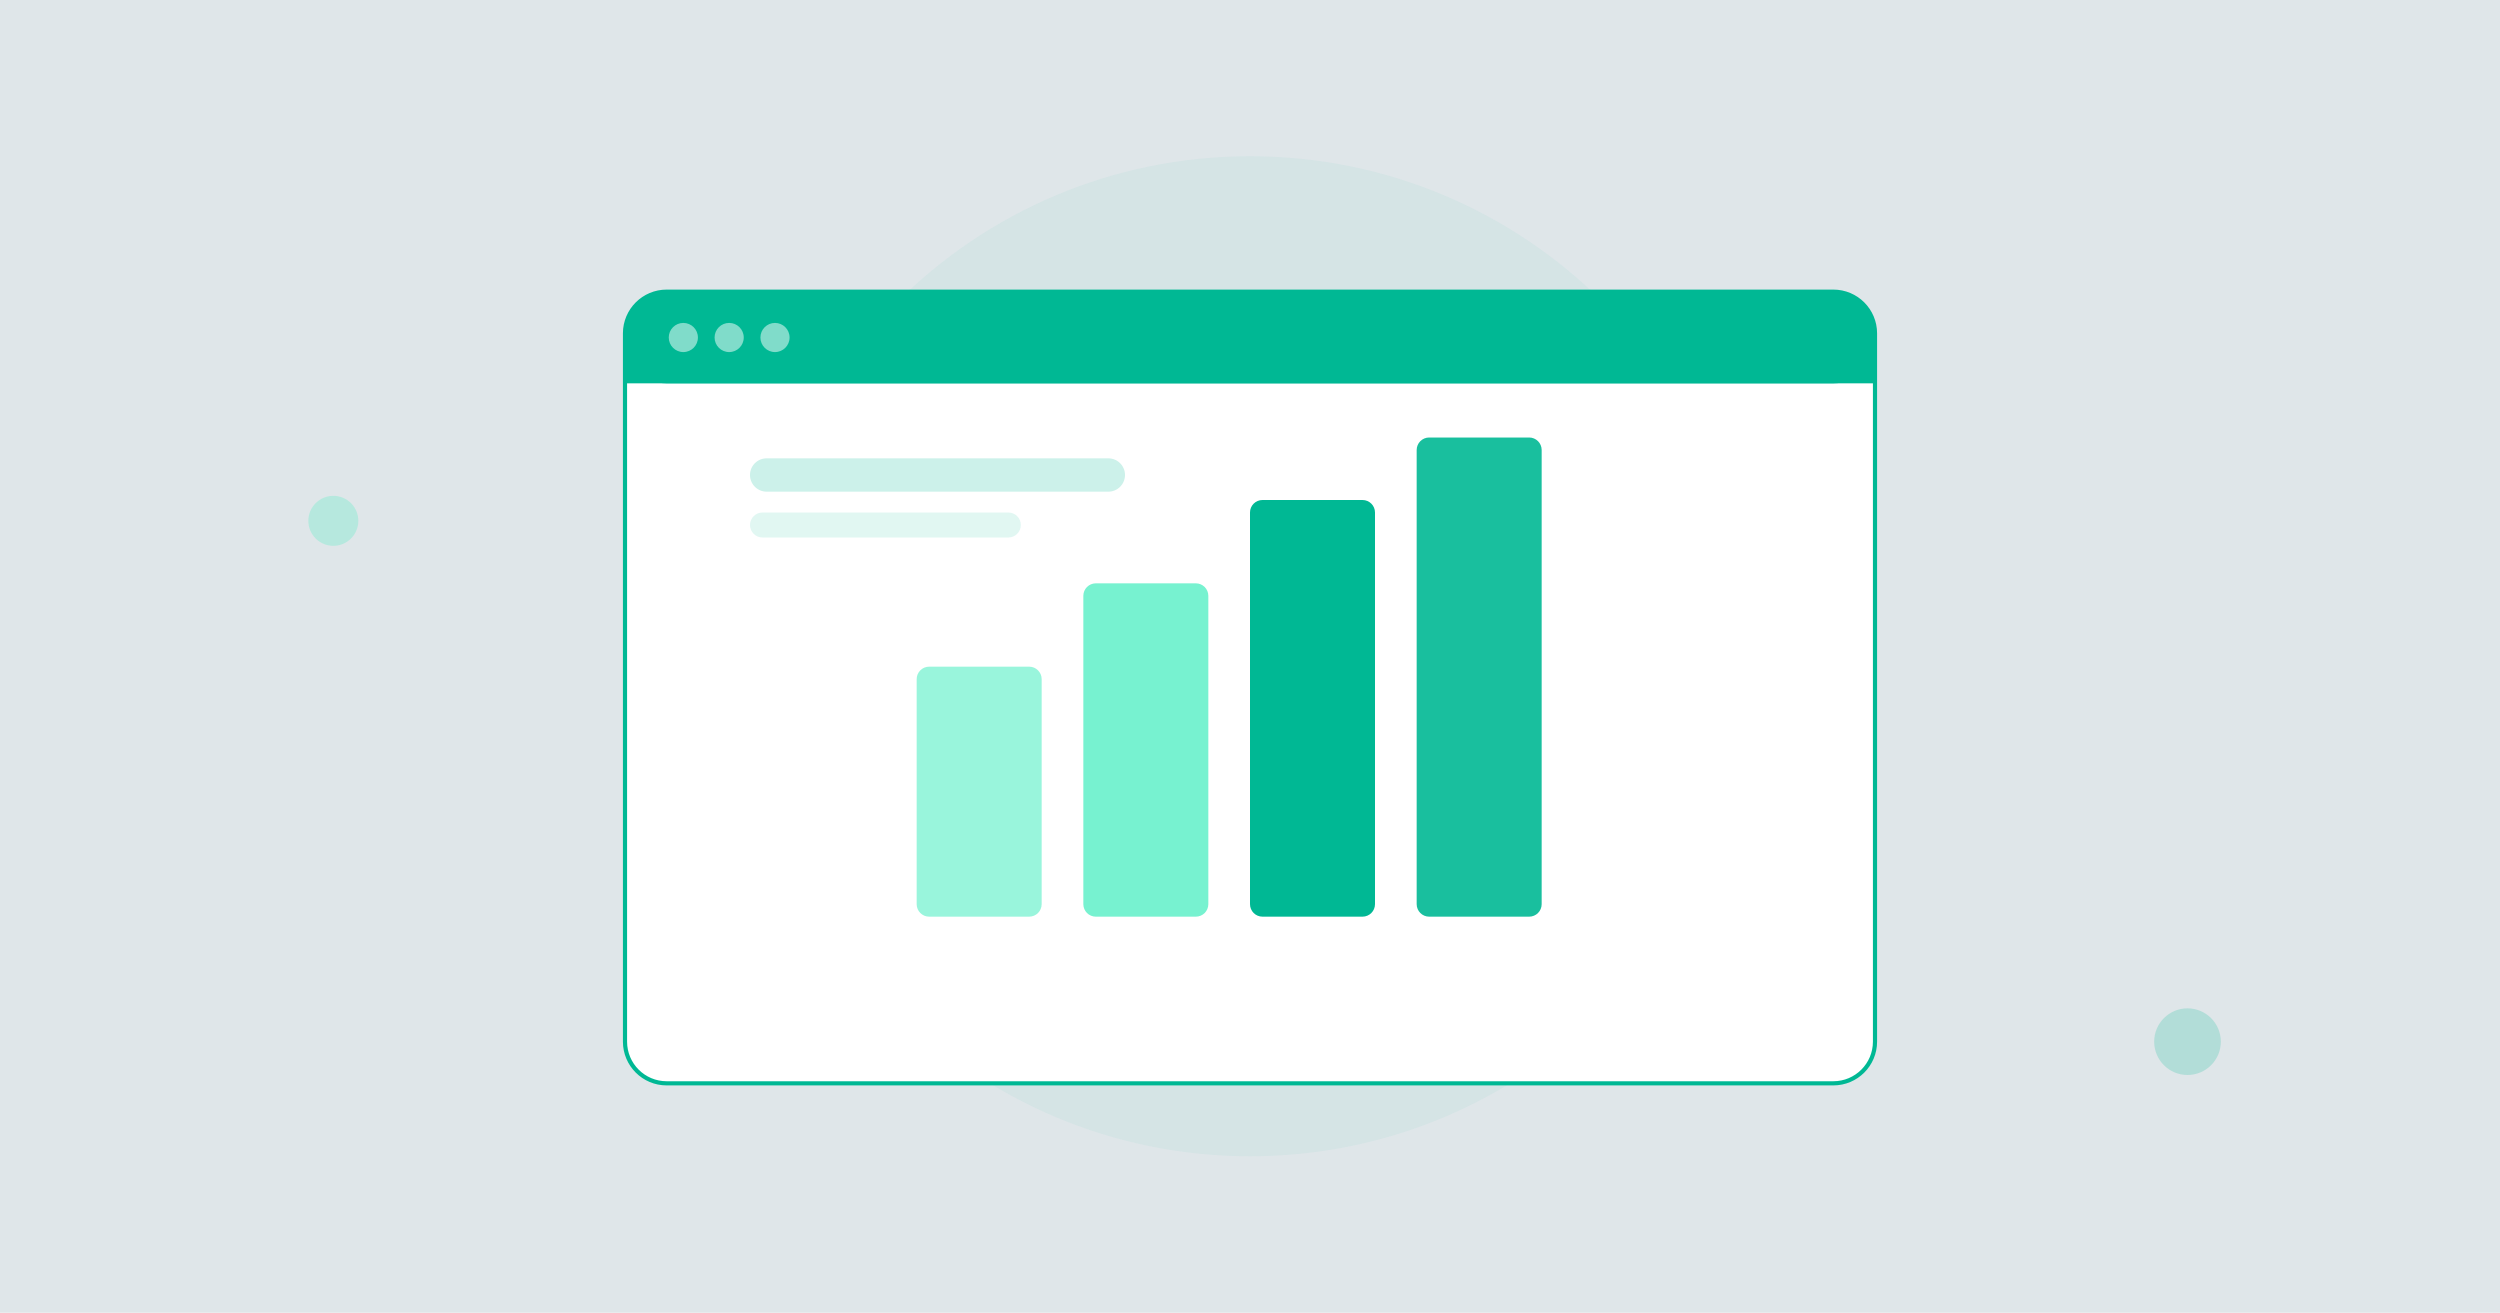
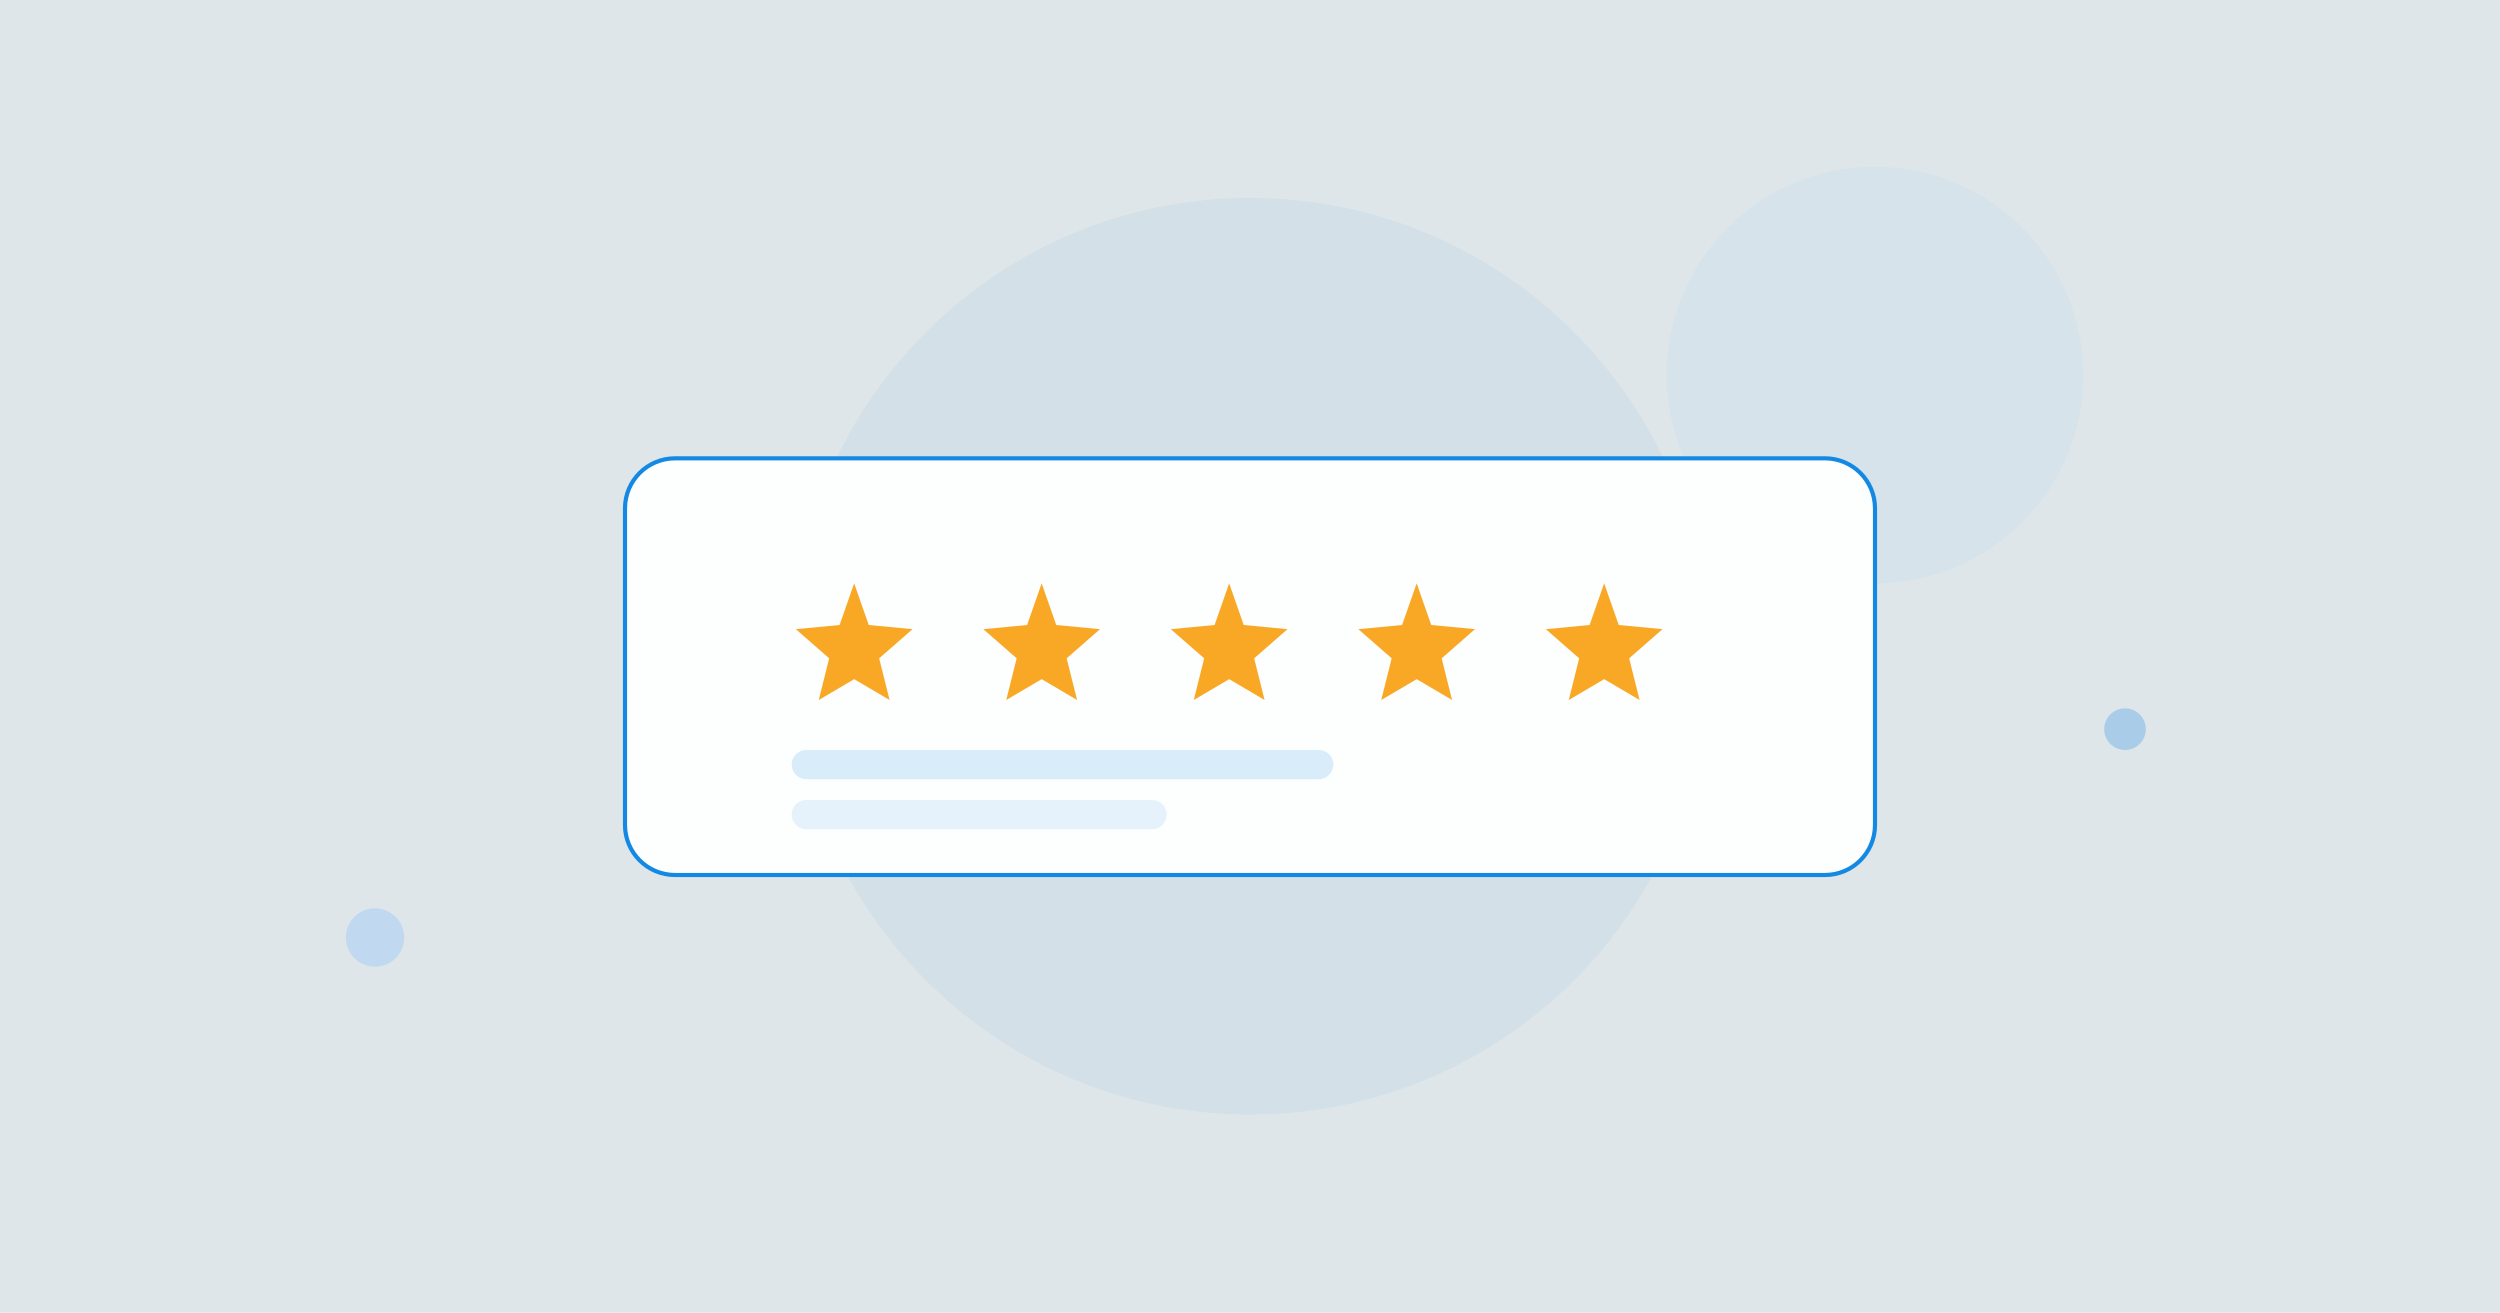
<svg xmlns="http://www.w3.org/2000/svg" viewBox="0 0 1200 630" fill="none">
  <rect width="1200" height="630" fill="#dfe6e9" />
-   <circle cx="600" cy="315" r="240" fill="#00b894" opacity="0.05" />
-   <rect x="300" y="140" width="600" height="380" rx="20" fill="white" stroke="#00b894" stroke-width="2" />
-   <rect x="300" y="140" width="600" height="44" rx="20" fill="#00b894" />
-   <rect x="300" y="164" width="600" height="20" fill="#00b894" />
-   <circle cx="328" cy="162" r="7" fill="white" opacity="0.5" />
-   <circle cx="350" cy="162" r="7" fill="white" opacity="0.5" />
-   <circle cx="372" cy="162" r="7" fill="white" opacity="0.5" />
-   <rect x="440" y="320" width="60" height="120" rx="6" fill="#55efc4" opacity="0.6" />
-   <rect x="520" y="280" width="60" height="160" rx="6" fill="#55efc4" opacity="0.8" />
-   <rect x="600" y="240" width="60" height="200" rx="6" fill="#00b894" />
-   <rect x="680" y="210" width="60" height="230" rx="6" fill="#00b894" opacity="0.9" />
-   <rect x="360" y="220" width="180" height="16" rx="8" fill="#00b894" opacity="0.2" />
-   <rect x="360" y="246" width="130" height="12" rx="6" fill="#00b894" opacity="0.12" />
-   <circle cx="160" cy="250" r="12" fill="#55efc4" opacity="0.3" />
-   <circle cx="1050" cy="500" r="16" fill="#00b894" opacity="0.2" />
+   <circle cx="600" cy="315" r="220" fill="#0984e3" opacity="0.06" />
+   <circle cx="900" cy="180" r="100" fill="#74b9ff" opacity="0.08" />
+   <rect x="300" y="220" width="600" height="200" rx="24" fill="white" stroke="#0984e3" stroke-width="2" opacity="0.95" />
+   <g transform="translate(380,280)">
+     <polygon points="30,0 37,20 58,22 42,36 47,56 30,46 13,56 18,36 2,22 23,20" fill="#f9a825" />
+     <polygon points="120,0 127,20 148,22 132,36 137,56 120,46 103,56 108,36 92,22 113,20" fill="#f9a825" />
+     <polygon points="210,0 217,20 238,22 222,36 227,56 210,46 193,56 198,36 182,22 203,20" fill="#f9a825" />
+     <polygon points="300,0 307,20 328,22 312,36 317,56 300,46 283,56 288,36 272,22 293,20" fill="#f9a825" />
+     <polygon points="390,0 397,20 418,22 402,36 407,56 390,46 373,56 378,36 362,22 383,20" fill="#f9a825" />
+   </g>
+   <rect x="380" y="360" width="260" height="14" rx="7" fill="#0984e3" opacity="0.15" />
+   <rect x="380" y="384" width="180" height="14" rx="7" fill="#0984e3" opacity="0.1" />
+   <circle cx="180" cy="450" r="14" fill="#74b9ff" opacity="0.3" />
+   <circle cx="1020" cy="350" r="10" fill="#0984e3" opacity="0.25" />
</svg>
